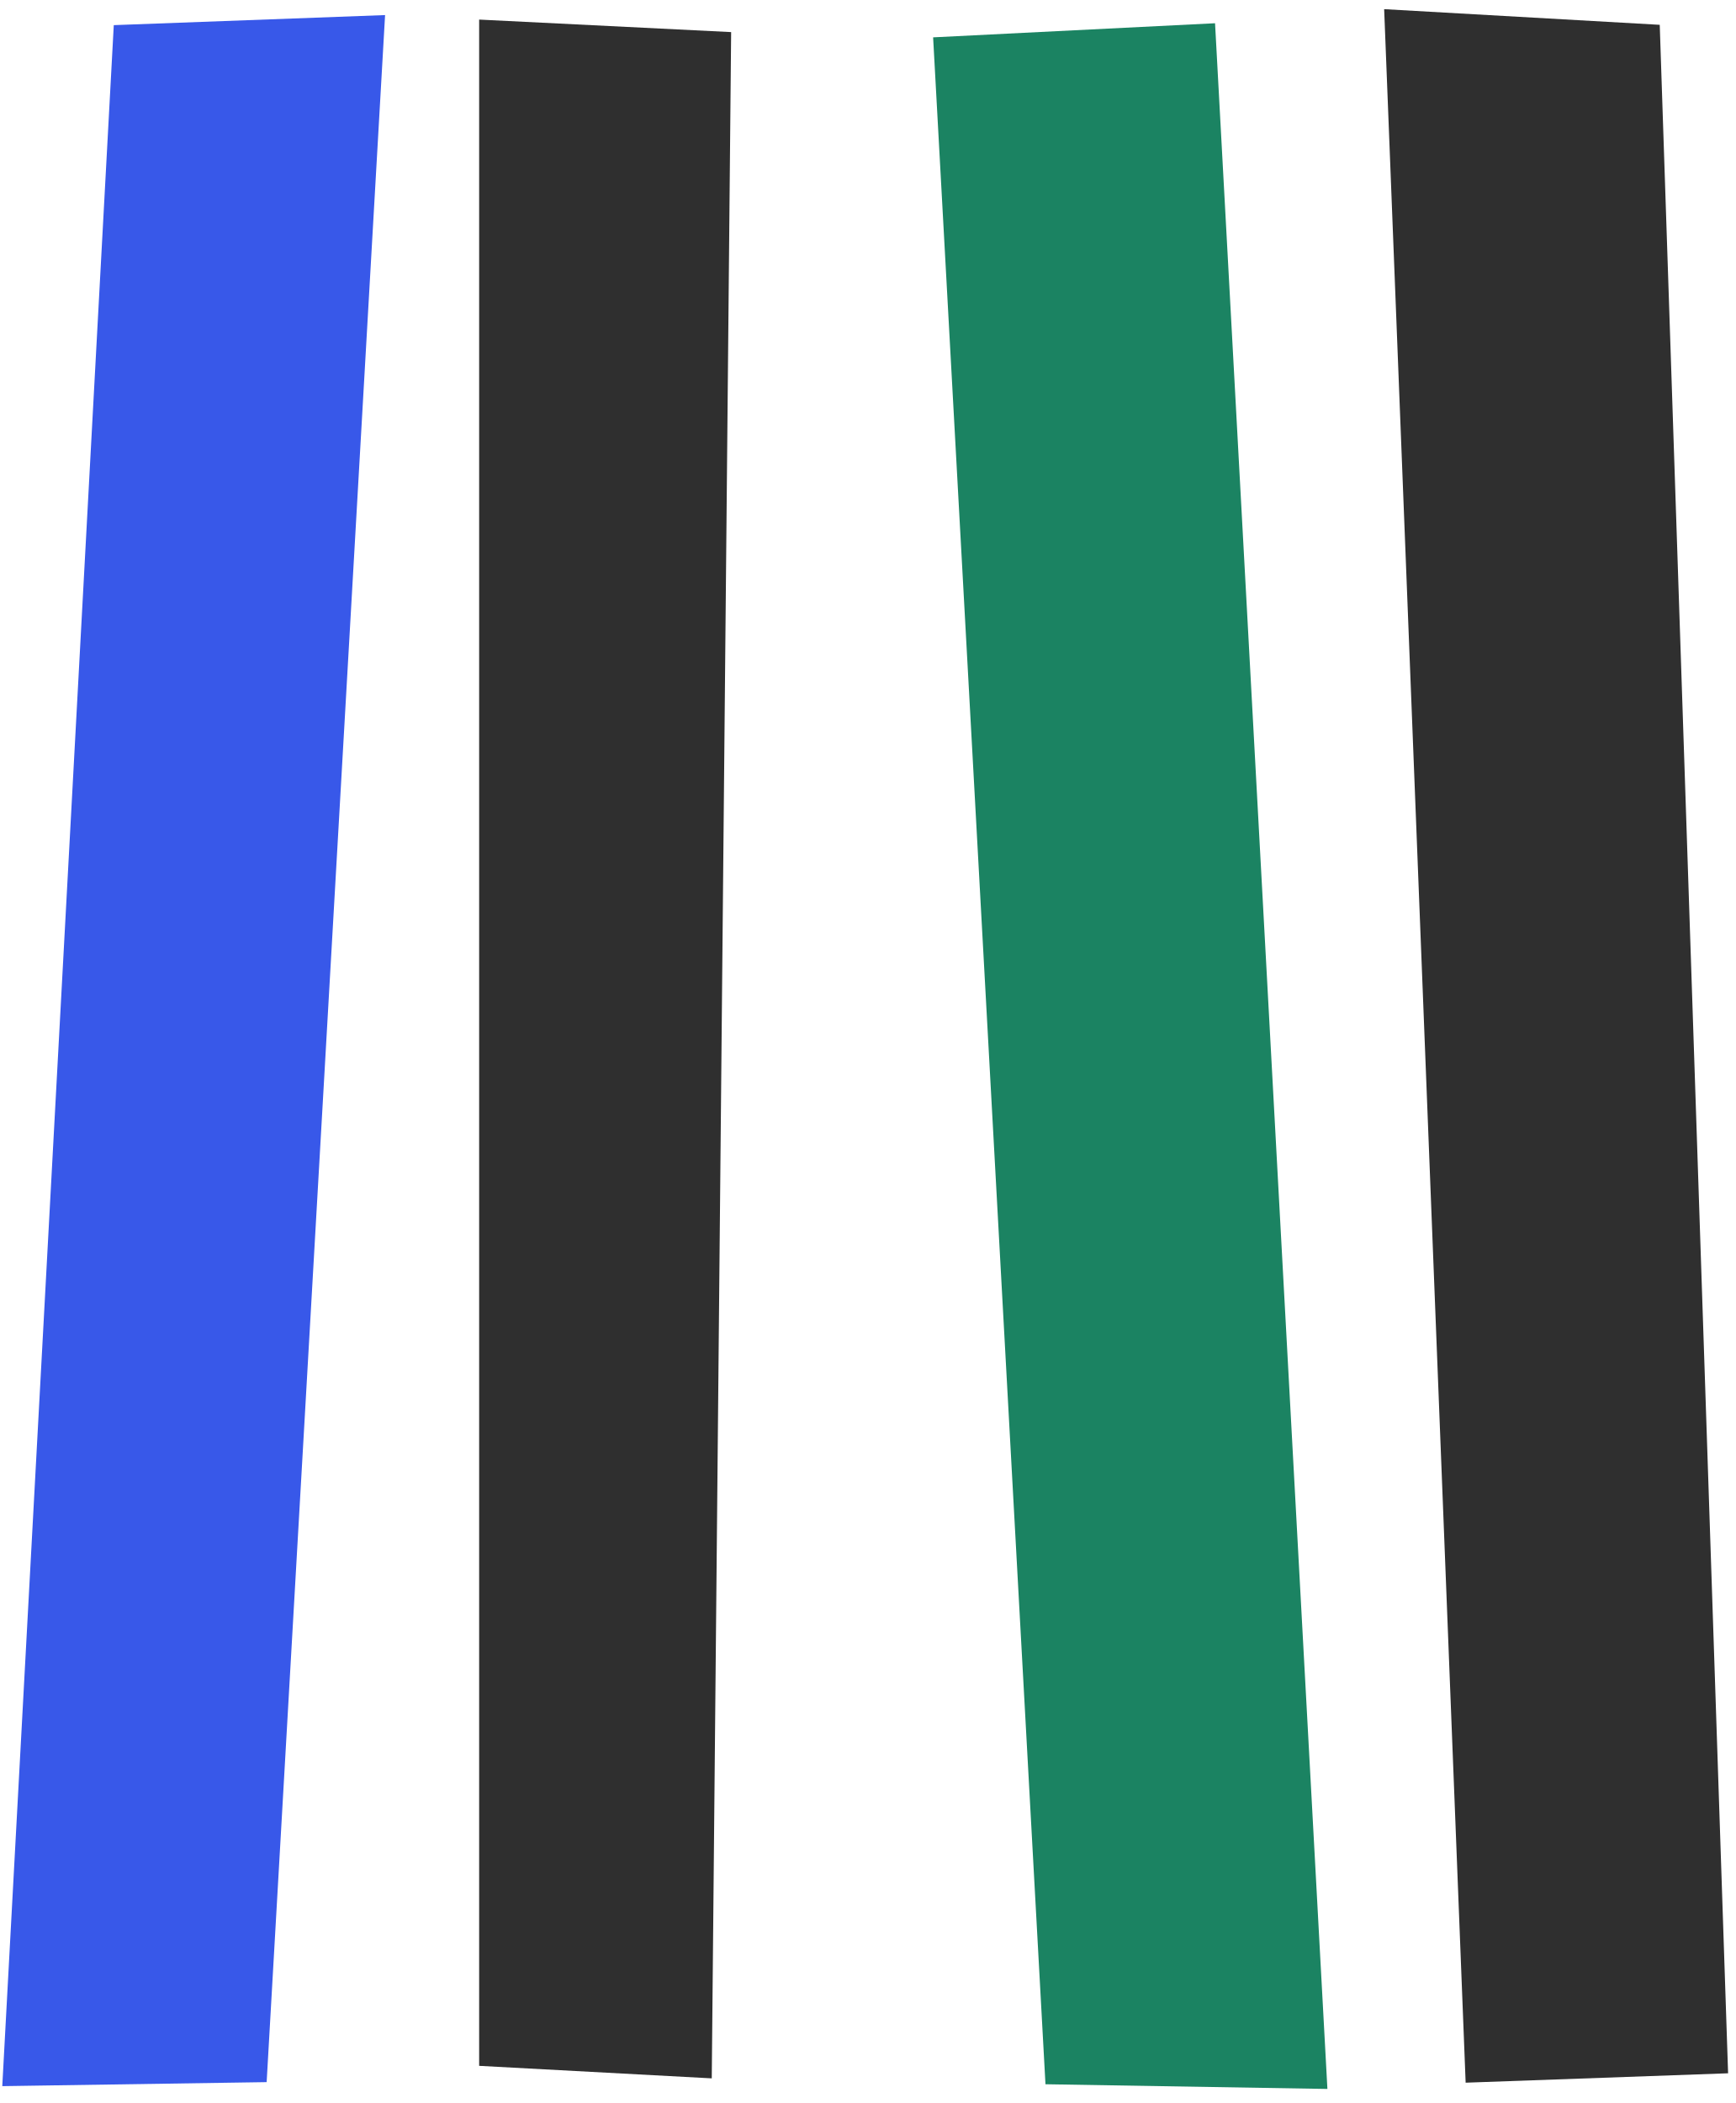
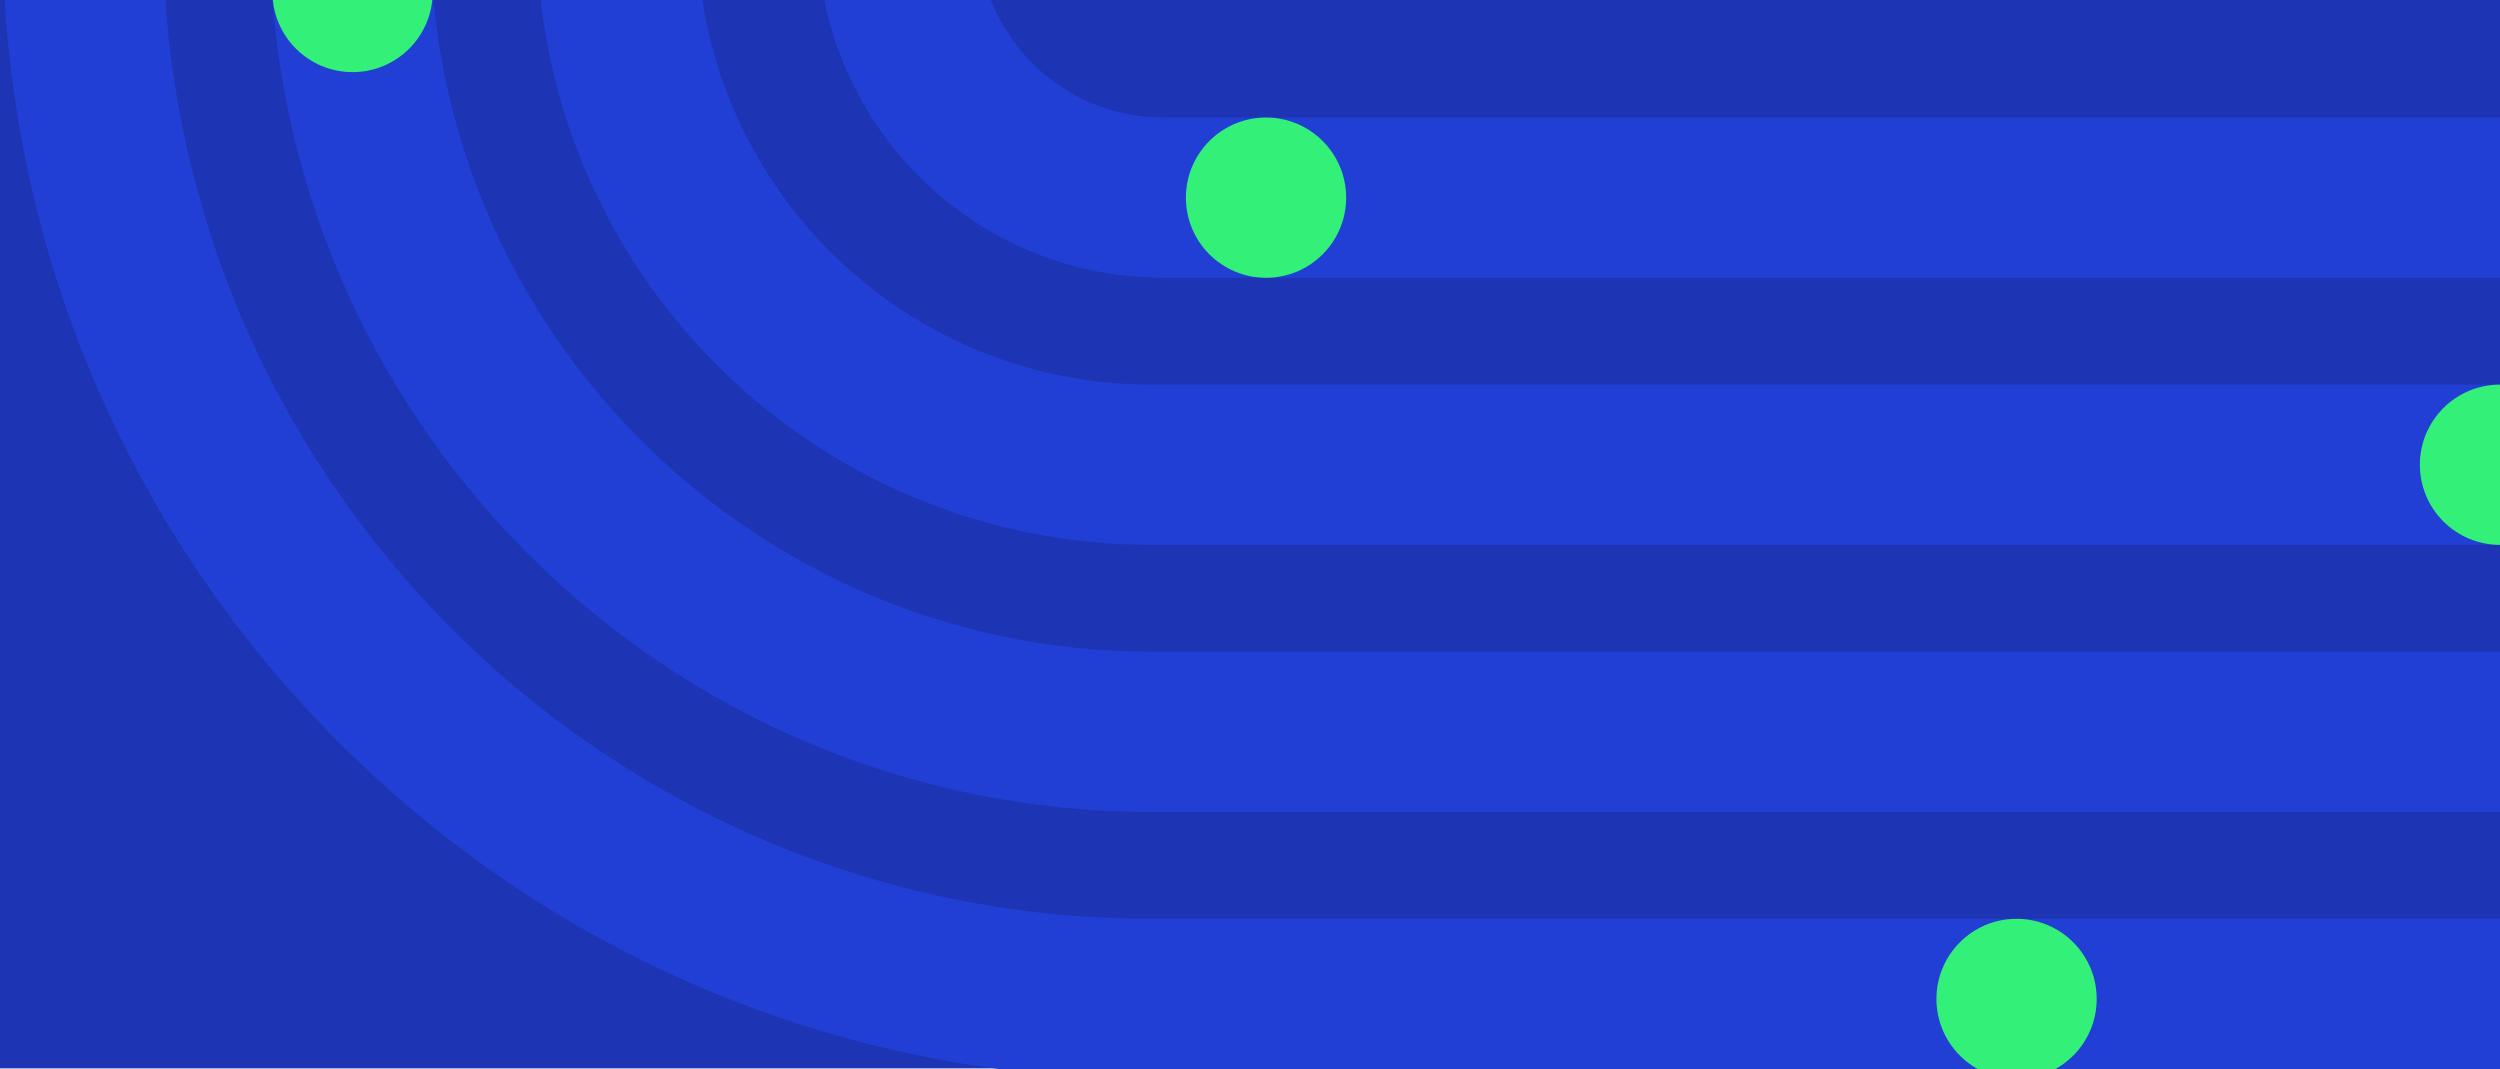
- <svg xmlns="http://www.w3.org/2000/svg" width="411" height="498" viewBox="0 0 411 498" fill="none" aria-hidden="true" focusable="false">
-   <path d="M347.119 493.19L327.819 2.169L393.087 5.878L409.277 490.963L347.119 493.19Z" fill="#2F2F2F" />
-   <path d="M247.608 493.559L220.996 8.844L287.768 5.504L314.38 494.672L247.608 493.559Z" fill="#1B8362" />
-   <path d="M113.48 489.201L113.48 4.637L173.161 7.601L168.571 492.165L113.48 489.201Z" fill="#2F2F2F" />
-   <path d="M0.539 494.008L26.947 5.953L91.201 3.57L63.152 493.058L0.539 494.008Z" fill="#3858E9" />
+ <svg xmlns="http://www.w3.org/2000/svg" width="936" height="400" viewBox="0 0 936 400" fill="none">
+   <path fill="#1D35B4" d="M0 0h936v400H0z" />
+   <path d="M31-26c0 220.91 179.09 400 400 400h1000" stroke="#213FD4" stroke-width="60" stroke-miterlimit="10" />
+   <path d="M131-26c0 165.69 134.31 300 300 300h1000" stroke="#213FD4" stroke-width="60" stroke-miterlimit="10" />
+   <path d="M231-26c0 110.46 89.54 200 200 200h1000" stroke="#213FD4" stroke-width="60" stroke-miterlimit="10" />
+   <path d="M336-26c0 55.23 44.567 100 99.545 100H1431" stroke="#213FD4" stroke-width="60" stroke-miterlimit="10" />
+   <path d="M132 27c16.569 0 30-13.431 30-30 0-16.569-13.431-30-30-30-16.569 0-30 13.431-30 30 0 16.569 13.431 30 30 30ZM474 104c16.569 0 30-13.431 30-30 0-16.569-13.431-30-30-30-16.569 0-30 13.431-30 30 0 16.569 13.431 30 30 30ZM936 204c16.569 0 30-13.431 30-30 0-16.569-13.431-30-30-30-16.569 0-30 13.431-30 30 0 16.569 13.431 30 30 30ZM755 404c16.569 0 30-13.431 30-30 0-16.569-13.431-30-30-30-16.569 0-30 13.431-30 30 0 16.569 13.431 30 30 30Z" fill="#33F078" />
</svg>
